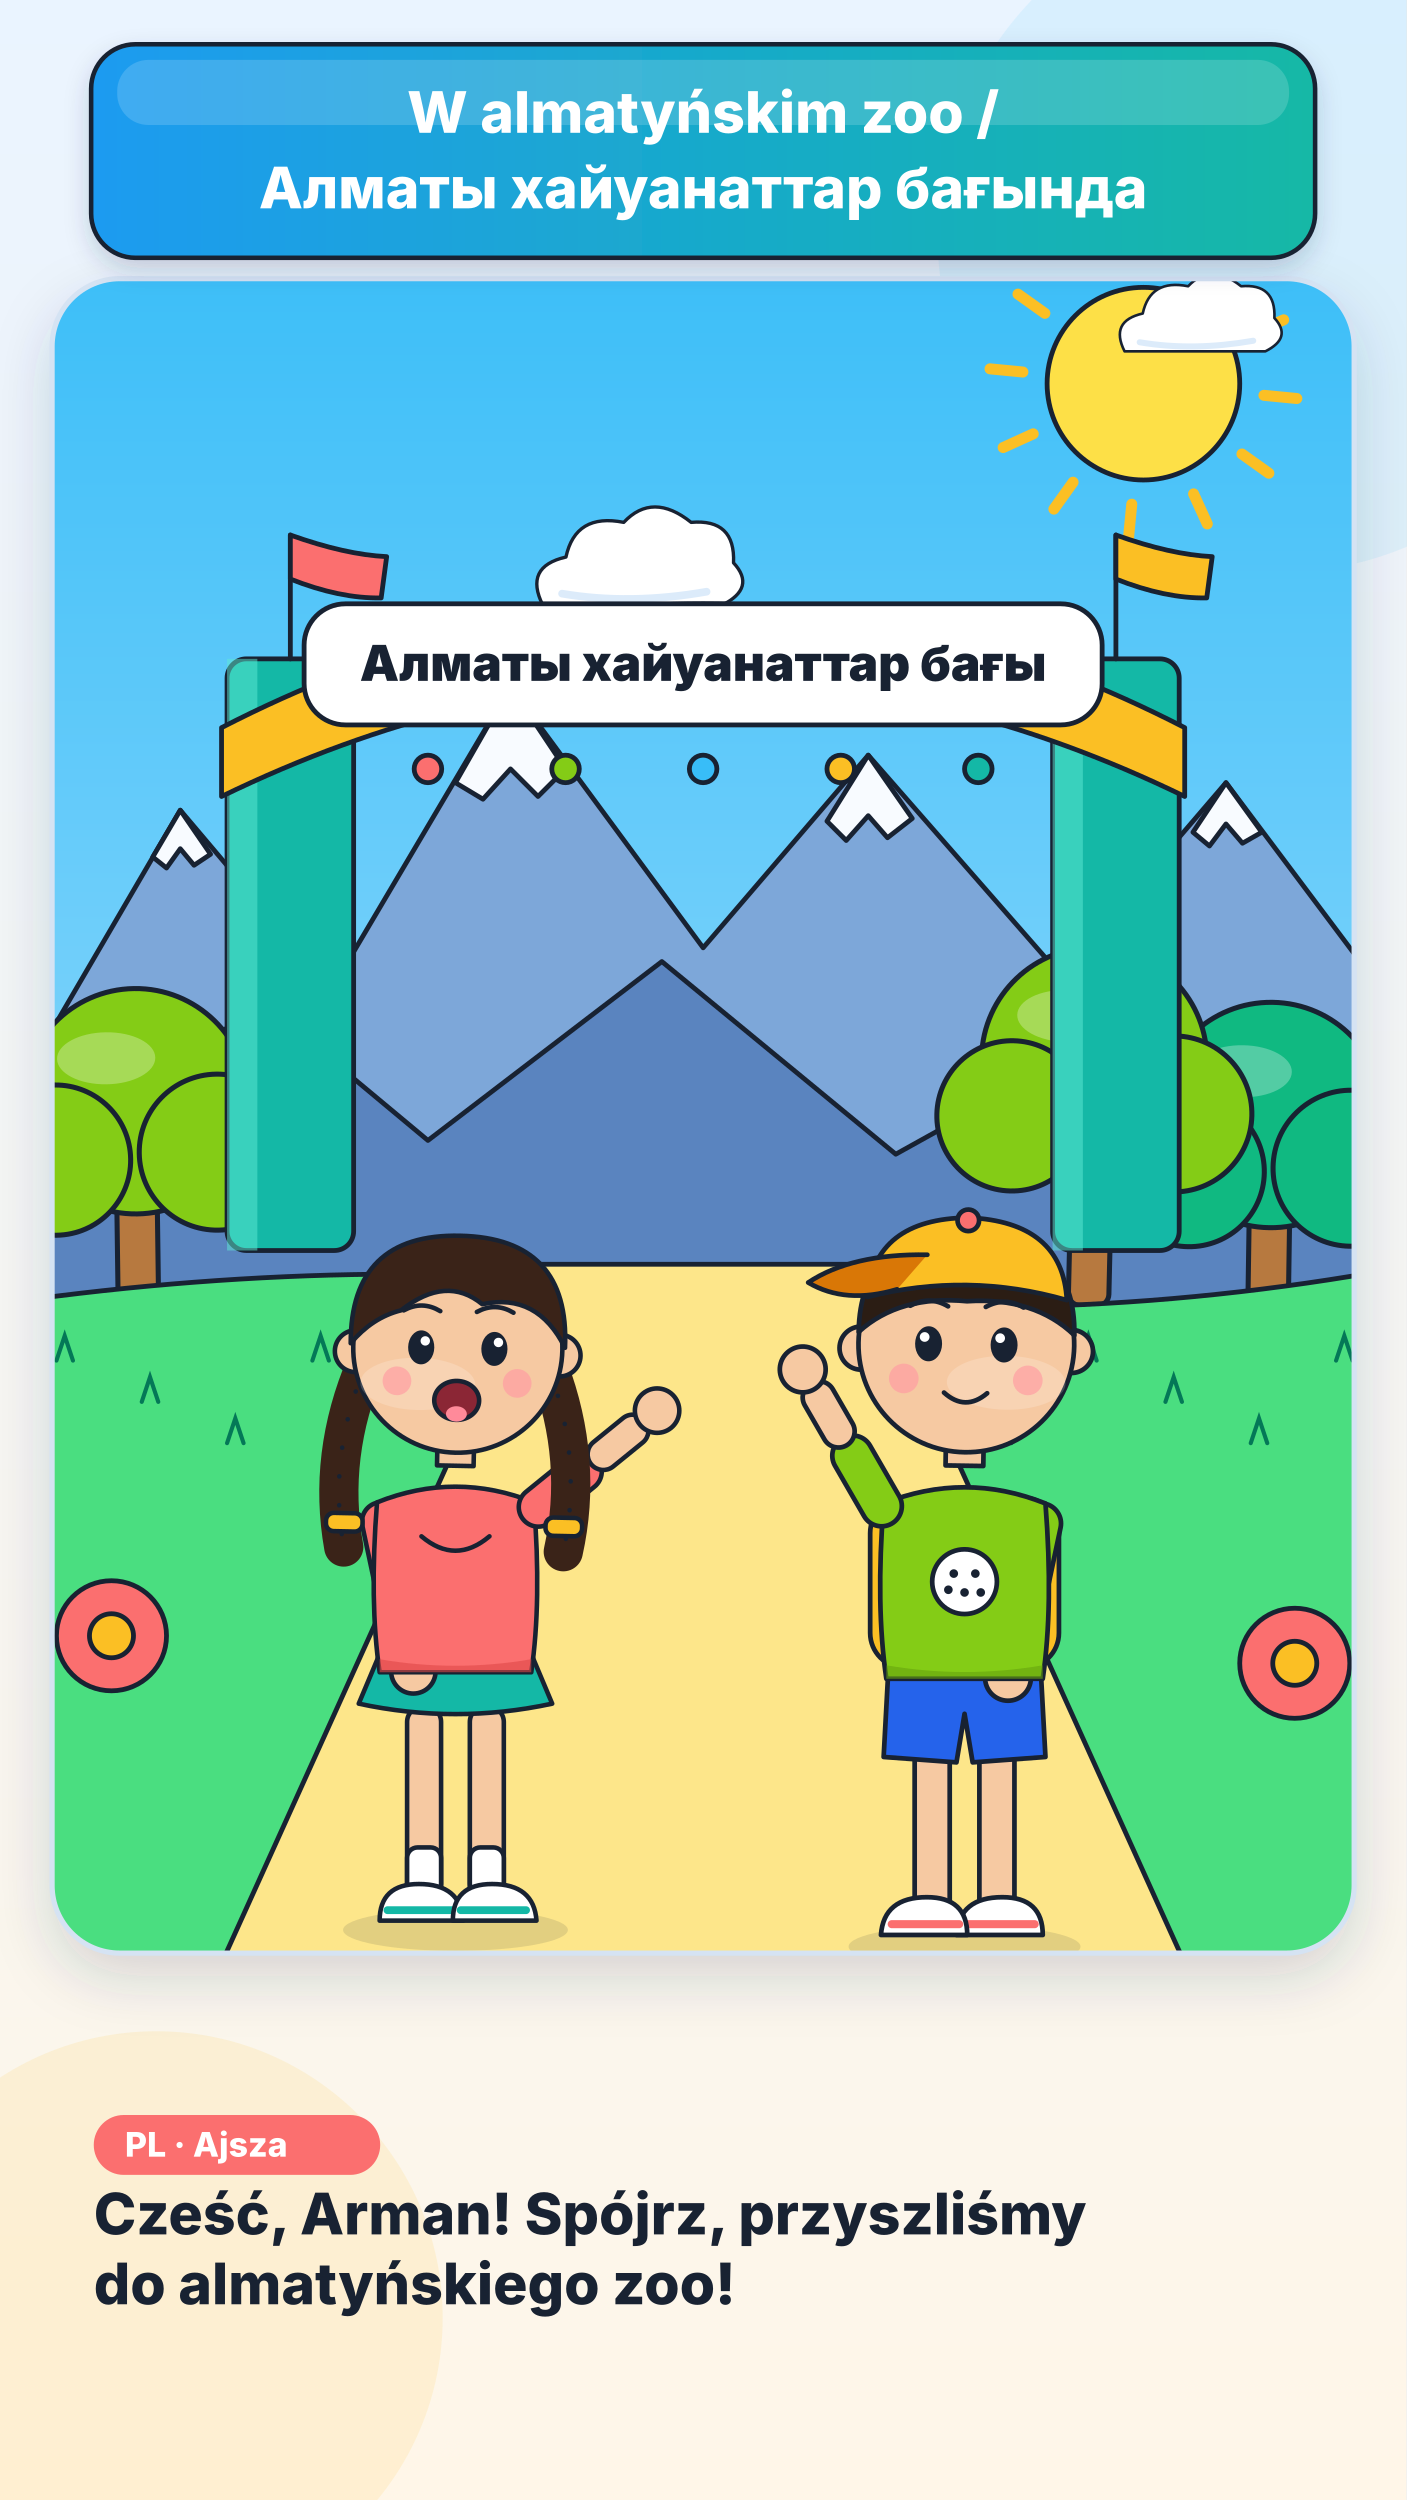
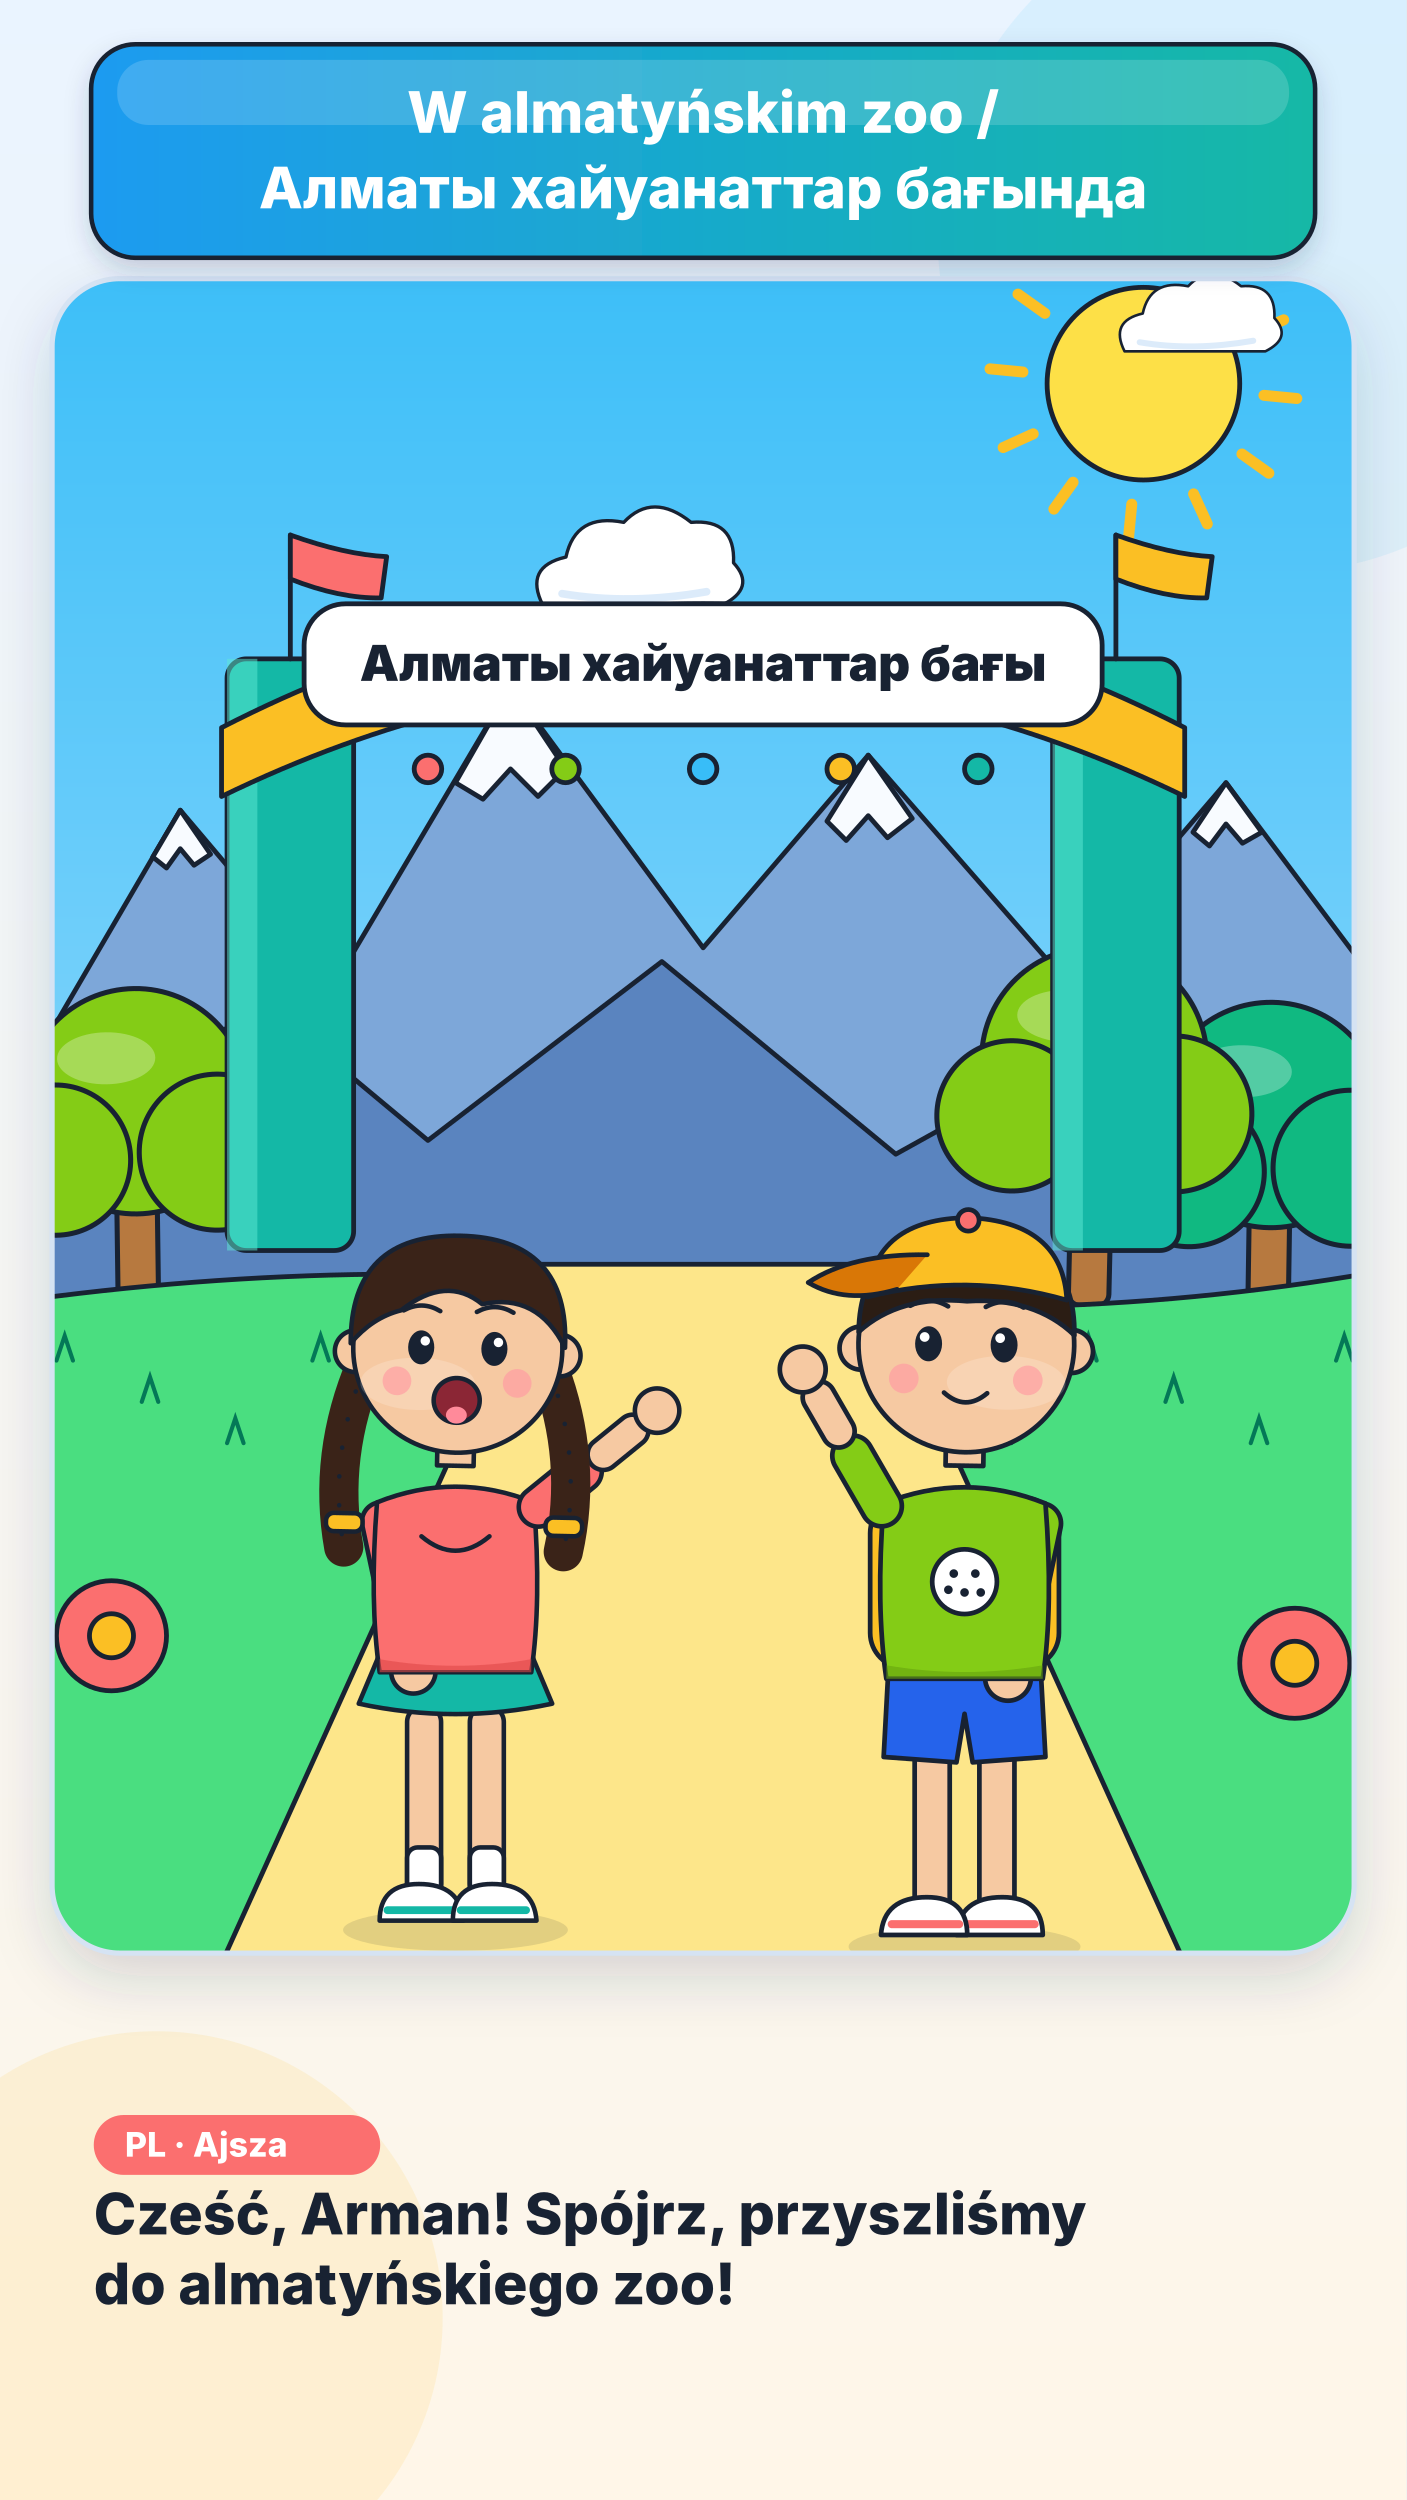
<svg xmlns="http://www.w3.org/2000/svg" viewBox="0 0 1080 1920" width="1080" height="1920" shape-rendering="geometricPrecision" text-rendering="geometricPrecision">
  <g>
    <defs>
      <linearGradient id="bgg" x1="0" y1="0" x2="0" y2="1">
        <stop offset="0" stop-color="#EAF4FF" />
        <stop offset="1" stop-color="#FFF6E8" />
      </linearGradient>
      <filter id="soft" x="-20%" y="-20%" width="140%" height="140%">
        <feDropShadow dx="0" dy="18" stdDeviation="22" flood-color="#1E3A5F" flood-opacity="0.18" />
      </filter>
      <filter id="lift" x="-30%" y="-30%" width="160%" height="160%">
        <feDropShadow dx="0" dy="8" stdDeviation="10" flood-color="#1E3A5F" flood-opacity="0.22" />
      </filter>
      <linearGradient id="hdr" x1="0" y1="0" x2="1" y2="0">
        <stop offset="0" stop-color="#1E9BF0" />
        <stop offset="1" stop-color="#14B8A6" />
      </linearGradient>
      <linearGradient id="cta" x1="0" y1="0" x2="0" y2="1">
        <stop offset="0" stop-color="#FF8A80" />
        <stop offset="0.55" stop-color="#FB6F6F" />
        <stop offset="1" stop-color="#E04848" />
      </linearGradient>
    </defs>
    <rect width="1080" height="1920" fill="url(#bgg)" />
    <circle cx="120" cy="1780" r="220" fill="#FBBF24" opacity="0.12" />
    <circle cx="980" cy="180" r="260" fill="#38BDF8" opacity="0.1" />
  </g>
  <g>
    <defs>
      <clipPath id="cardclip">
        <rect x="40" y="214" width="1000" height="1286" rx="52" />
      </clipPath>
    </defs>
    <rect x="40" y="214" width="1000" height="1286" rx="52" fill="#FFFFFF" filter="url(#soft)" />
    <g clip-path="url(#cardclip)">
      <g transform="translate(40 214)">
        <g opacity="1" transform="translate(500 643) scale(1) translate(-500 -643)">
          <g>
            <g transform="translate(500 682.9877) scale(1.056708) translate(-500 -700)">
              <g>
                <defs>
                  <linearGradient id="sky" x1="0" y1="0" x2="0" y2="1">
                    <stop offset="0" stop-color="#38BDF8" />
                    <stop offset="1" stop-color="#BAE6FD" />
                  </linearGradient>
                </defs>
                <rect width="1000" height="1286" fill="url(#sky)" />
                <g transform="translate(820 130)">
                  <circle r="70" fill="#FDE047" stroke="#182232" stroke-width="3.5" stroke-linecap="round" stroke-linejoin="round" />
                  <path d="M71.621 51.131 L91.154 65.076" stroke="#FBBF24" stroke-width="8" stroke-linecap="round" />
                  <path d="M36.46 80.091 L46.404 101.935" stroke="#FBBF24" stroke-width="8" stroke-linecap="round" />
                  <path d="M-8.47 87.591 L-10.78 111.48" stroke="#FBBF24" stroke-width="8" stroke-linecap="round" />
                  <path d="M-51.131 71.621 L-65.076 91.154" stroke="#FBBF24" stroke-width="8" stroke-linecap="round" />
                  <path d="M-80.091 36.46 L-101.935 46.404" stroke="#FBBF24" stroke-width="8" stroke-linecap="round" />
                  <path d="M-87.591 -8.47 L-111.48 -10.78" stroke="#FBBF24" stroke-width="8" stroke-linecap="round" />
                  <path d="M-71.621 -51.131 L-91.154 -65.076" stroke="#FBBF24" stroke-width="8" stroke-linecap="round" />
                  <path d="M-36.46 -80.091 L-46.404 -101.935" stroke="#FBBF24" stroke-width="8" stroke-linecap="round" />
                  <path d="M8.47 -87.591 L10.78 -111.48" stroke="#FBBF24" stroke-width="8" stroke-linecap="round" />
                  <path d="M51.131 -71.621 L65.076 -91.154" stroke="#FBBF24" stroke-width="8" stroke-linecap="round" />
                  <path d="M80.091 -36.46 L101.935 -46.404" stroke="#FBBF24" stroke-width="8" stroke-linecap="round" />
                  <path d="M87.591 8.47 L111.48 10.78" stroke="#FBBF24" stroke-width="8" stroke-linecap="round" />
                </g>
                <g transform="translate(-131.8 150) scale(1)">
                  <path d="M-90 30 Q-110 -10 -66 -20 Q-56 -66 -6 -56 Q24 -88 64 -56 Q110 -60 108 -14 Q132 12 96 30 Z" fill="#FFFFFF" stroke="#182232" stroke-width="3.5" stroke-linecap="round" stroke-linejoin="round" />
                  <path d="M-70 18 Q0 30 80 16" fill="none" stroke="#DCEBFA" stroke-width="8" stroke-linecap="round" />
                </g>
                <g transform="translate(446.5 270) scale(0.7)">
                  <path d="M-90 30 Q-110 -10 -66 -20 Q-56 -66 -6 -56 Q24 -88 64 -56 Q110 -60 108 -14 Q132 12 96 30 Z" fill="#FFFFFF" stroke="#182232" stroke-width="3.5" stroke-linecap="round" stroke-linejoin="round" />
                  <path d="M-70 18 Q0 30 80 16" fill="none" stroke="#DCEBFA" stroke-width="8" stroke-linecap="round" />
                </g>
                <g transform="translate(855.8 90) scale(0.55)">
                  <path d="M-90 30 Q-110 -10 -66 -20 Q-56 -66 -6 -56 Q24 -88 64 -56 Q110 -60 108 -14 Q132 12 96 30 Z" fill="#FFFFFF" stroke="#182232" stroke-width="3.5" stroke-linecap="round" stroke-linejoin="round" />
                  <path d="M-70 18 Q0 30 80 16" fill="none" stroke="#DCEBFA" stroke-width="8" stroke-linecap="round" />
                </g>
              </g>
              <g transform="translate(0 560) scale(1 1)">
                <path d="M-20 120 L120 -120 L230 10 L360 -210 L500 -20 L620 -160 L760 0 L880 -140 L1030 60 L1030 220 L-20 220 Z" fill="#7DA7D9" stroke="#182232" stroke-width="3.5" stroke-linecap="round" stroke-linejoin="round" />
                <path d="M320 -140 L360 -210 L400 -150 L380 -130 L360 -150 L340 -128 Z M590 -112 L620 -160 L652 -114 L634 -100 L620 -116 L604 -98 Z M100 -86 L120 -120 L142 -88 L130 -80 L120 -92 L110 -78 Z M856 -104 L880 -140 L906 -104 L892 -96 L880 -110 L868 -94 Z" fill="#F8FBFF" stroke="#182232" stroke-width="3.5" stroke-linecap="round" stroke-linejoin="round" />
                <path d="M-20 160 L180 20 L300 120 L470 -10 L640 130 L820 30 L1030 150 L1030 240 L-20 240 Z" fill="#5A84BF" stroke="#182232" stroke-width="3.5" stroke-linecap="round" stroke-linejoin="round" />
              </g>
              <g transform="translate(90 830) scale(1.05) rotate(-0.7821099)">
                <rect x="-14" y="-120" width="28" height="120" rx="8" fill="#B7793F" stroke="#182232" stroke-width="3.5" stroke-linecap="round" stroke-linejoin="round" />
                <circle cx="0" cy="-170" r="78" fill="#84CC16" stroke="#182232" stroke-width="3.5" stroke-linecap="round" stroke-linejoin="round" />
                <circle cx="-56" cy="-130" r="52" fill="#84CC16" stroke="#182232" stroke-width="3.5" stroke-linecap="round" stroke-linejoin="round" />
                <circle cx="56" cy="-134" r="54" fill="#84CC16" stroke="#182232" stroke-width="3.5" stroke-linecap="round" stroke-linejoin="round" />
                <ellipse cx="-20" cy="-200" rx="34" ry="18" fill="#FFFFFF" opacity="0.28" />
              </g>
              <g transform="translate(910 840) scale(1.05) rotate(0.8628918)">
                <rect x="-14" y="-120" width="28" height="120" rx="8" fill="#B7793F" stroke="#182232" stroke-width="3.5" stroke-linecap="round" stroke-linejoin="round" />
                <circle cx="0" cy="-170" r="78" fill="#10B981" stroke="#182232" stroke-width="3.5" stroke-linecap="round" stroke-linejoin="round" />
                <circle cx="-56" cy="-130" r="52" fill="#10B981" stroke="#182232" stroke-width="3.5" stroke-linecap="round" stroke-linejoin="round" />
                <circle cx="56" cy="-134" r="54" fill="#10B981" stroke="#182232" stroke-width="3.5" stroke-linecap="round" stroke-linejoin="round" />
                <ellipse cx="-20" cy="-200" rx="34" ry="18" fill="#FFFFFF" opacity="0.28" />
              </g>
              <g transform="translate(780 800) scale(1.05) rotate(1.361237)">
                <rect x="-14" y="-120" width="28" height="120" rx="8" fill="#B7793F" stroke="#182232" stroke-width="3.5" stroke-linecap="round" stroke-linejoin="round" />
                <circle cx="0" cy="-170" r="78" fill="#84CC16" stroke="#182232" stroke-width="3.5" stroke-linecap="round" stroke-linejoin="round" />
                <circle cx="-56" cy="-130" r="52" fill="#84CC16" stroke="#182232" stroke-width="3.5" stroke-linecap="round" stroke-linejoin="round" />
                <circle cx="56" cy="-134" r="54" fill="#84CC16" stroke="#182232" stroke-width="3.5" stroke-linecap="round" stroke-linejoin="round" />
                <ellipse cx="-20" cy="-200" rx="34" ry="18" fill="#FFFFFF" opacity="0.28" />
              </g>
              <g>
                <path d="M-20 800 Q250 760 500 790 Q760 820 1020 770 L1020 1306 L-20 1306 Z" fill="#4ADE80" stroke="#182232" stroke-width="3.5" stroke-linecap="round" stroke-linejoin="round" />
                <path d="M30 840 l6 -18 l6 18" fill="none" stroke="#047857" stroke-width="3" stroke-linecap="round" />
                <path d="M92 870 l6 -18 l6 18" fill="none" stroke="#047857" stroke-width="3" stroke-linecap="round" />
                <path d="M154 900 l6 -18 l6 18" fill="none" stroke="#047857" stroke-width="3" stroke-linecap="round" />
                <path d="M216 840 l6 -18 l6 18" fill="none" stroke="#047857" stroke-width="3" stroke-linecap="round" />
                <path d="M278 870 l6 -18 l6 18" fill="none" stroke="#047857" stroke-width="3" stroke-linecap="round" />
                <path d="M340 900 l6 -18 l6 18" fill="none" stroke="#047857" stroke-width="3" stroke-linecap="round" />
                <path d="M402 840 l6 -18 l6 18" fill="none" stroke="#047857" stroke-width="3" stroke-linecap="round" />
                <path d="M464 870 l6 -18 l6 18" fill="none" stroke="#047857" stroke-width="3" stroke-linecap="round" />
                <path d="M526 900 l6 -18 l6 18" fill="none" stroke="#047857" stroke-width="3" stroke-linecap="round" />
                <path d="M588 840 l6 -18 l6 18" fill="none" stroke="#047857" stroke-width="3" stroke-linecap="round" />
                <path d="M650 870 l6 -18 l6 18" fill="none" stroke="#047857" stroke-width="3" stroke-linecap="round" />
                <path d="M712 900 l6 -18 l6 18" fill="none" stroke="#047857" stroke-width="3" stroke-linecap="round" />
                <path d="M774 840 l6 -18 l6 18" fill="none" stroke="#047857" stroke-width="3" stroke-linecap="round" />
                <path d="M836 870 l6 -18 l6 18" fill="none" stroke="#047857" stroke-width="3" stroke-linecap="round" />
                <path d="M898 900 l6 -18 l6 18" fill="none" stroke="#047857" stroke-width="3" stroke-linecap="round" />
                <path d="M960 840 l6 -18 l6 18" fill="none" stroke="#047857" stroke-width="3" stroke-linecap="round" />
              </g>
              <path d="M380 770 L620 770 L860 1300 L140 1300 Z" fill="#FDE68A" stroke="#182232" stroke-width="3.5" stroke-linecap="round" stroke-linejoin="round" />
              <g transform="translate(500 760)">
                <g>
                  <rect x="-346" y="-430" width="92" height="430" rx="14" fill="#14B8A6" stroke="#182232" stroke-width="3.5" stroke-linecap="round" stroke-linejoin="round" />
                  <rect x="-346" y="-430" width="22" height="430" fill="#5EEAD4" opacity="0.5" />
                  <path d="M-300 -430 L-300 -520" stroke="#182232" stroke-width="3.5" stroke-linecap="round" stroke-linejoin="round" />
                  <path d="M-300 -520 Q-260 -505.713 -230 -504.287 L-234 -474.287 Q-264 -473.713 -300 -488 Z" fill="#FB6F6F" stroke="#182232" stroke-width="3.5" stroke-linecap="round" stroke-linejoin="round" />
                </g>
                <g>
                  <rect x="254" y="-430" width="92" height="430" rx="14" fill="#14B8A6" stroke="#182232" stroke-width="3.5" stroke-linecap="round" stroke-linejoin="round" />
                  <rect x="254" y="-430" width="22" height="430" fill="#5EEAD4" opacity="0.5" />
                  <path d="M300 -430 L300 -520" stroke="#182232" stroke-width="3.5" stroke-linecap="round" stroke-linejoin="round" />
                  <path d="M300 -520 Q340 -505.713 370 -504.287 L366 -474.287 Q336 -473.713 300 -488 Z" fill="#FBBF24" stroke="#182232" stroke-width="3.5" stroke-linecap="round" stroke-linejoin="round" />
                </g>
                <path d="M-350 -380 Q0 -560 350 -380 L350 -330 Q0 -500 -350 -330 Z" fill="#FBBF24" stroke="#182232" stroke-width="3.5" stroke-linecap="round" stroke-linejoin="round" />
                <rect x="-290" y="-470" width="580" height="88" rx="30" fill="#FFFFFF" stroke="#182232" stroke-width="3.5" stroke-linecap="round" stroke-linejoin="round" />
                <text x="0" y="-414" text-anchor="middle" font-family="Inter" font-weight="900" font-size="36" fill="#182232">Алматы хайуанаттар бағы</text>
                <circle cx="-200" cy="-350" r="10" fill="#FB6F6F" stroke="#182232" stroke-width="3.5" stroke-linecap="round" stroke-linejoin="round" />
                <circle cx="-100" cy="-350" r="10" fill="#84CC16" stroke="#182232" stroke-width="3.5" stroke-linecap="round" stroke-linejoin="round" />
                <circle cx="0" cy="-350" r="10" fill="#38BDF8" stroke="#182232" stroke-width="3.5" stroke-linecap="round" stroke-linejoin="round" />
                <circle cx="100" cy="-350" r="10" fill="#FBBF24" stroke="#182232" stroke-width="3.5" stroke-linecap="round" stroke-linejoin="round" />
                <circle cx="200" cy="-350" r="10" fill="#14B8A6" stroke="#182232" stroke-width="3.5" stroke-linecap="round" stroke-linejoin="round" />
              </g>
              <g transform="translate(70 1040)">
                <circle r="40" fill="#FB6F6F" stroke="#182232" stroke-width="3.5" stroke-linecap="round" stroke-linejoin="round" />
                <circle r="16" fill="#FBBF24" stroke="#182232" stroke-width="3.5" stroke-linecap="round" stroke-linejoin="round" />
              </g>
              <g transform="translate(930 1060)">
                <circle r="40" fill="#FB6F6F" stroke="#182232" stroke-width="3.5" stroke-linecap="round" stroke-linejoin="round" />
                <circle r="16" fill="#FBBF24" stroke="#182232" stroke-width="3.5" stroke-linecap="round" stroke-linejoin="round" />
              </g>
              <g transform="translate(320 1250) scale(0.95 0.95)">
                <ellipse cx="0" cy="4" rx="86" ry="16" fill="#182232" opacity="0.12" />
                <g transform="translate(0 2.880881)">
                  <rect x="-37" y="-170" width="26" height="150" rx="12" fill="#F6C9A2" stroke="#182232" stroke-width="3.5" stroke-linecap="round" stroke-linejoin="round" />
                  <rect x="11" y="-170" width="26" height="150" rx="12" fill="#F6C9A2" stroke="#182232" stroke-width="3.5" stroke-linecap="round" stroke-linejoin="round" />
                  <rect x="-37" y="-62" width="26" height="36" rx="8" fill="#FFFFFF" stroke="#182232" stroke-width="3.5" stroke-linecap="round" stroke-linejoin="round" />
                  <rect x="11" y="-62" width="26" height="36" rx="8" fill="#FFFFFF" stroke="#182232" stroke-width="3.5" stroke-linecap="round" stroke-linejoin="round" />
                  <g>
                    <path d="M-58 -6 Q-58 -34 -28 -34 Q4 -34 6 -6 Z" fill="#FFFFFF" stroke="#182232" stroke-width="3.5" stroke-linecap="round" stroke-linejoin="round" />
                    <path d="M-52 -14 L-2 -14" stroke="#14B8A6" stroke-width="6" stroke-linecap="round" />
                  </g>
                  <g>
                    <path d="M-2 -6 Q-2 -34 28 -34 Q60 -34 62 -6 Z" fill="#FFFFFF" stroke="#182232" stroke-width="3.5" stroke-linecap="round" stroke-linejoin="round" />
                    <path d="M4 -14 L54 -14" stroke="#14B8A6" stroke-width="6" stroke-linecap="round" />
                  </g>
                  <path d="M-58 -150 L-74 -112 Q0 -96 74 -112 L58 -150 Q0 -160 -58 -150 Z" fill="#14B8A6" stroke="#182232" stroke-width="3.5" stroke-linecap="round" stroke-linejoin="round" transform="translate(0 -60)" />
                  <g transform="translate(-58 -318)">
                    <g transform="rotate(-12)">
                      <rect x="-15" y="-8" width="30" height="73.16" rx="15" fill="#FB6F6F" stroke="#182232" stroke-width="3.5" stroke-linecap="round" stroke-linejoin="round" />
                      <rect x="-12" y="59" width="24" height="53.1" rx="12" fill="#F6C9A2" stroke="#182232" stroke-width="3.5" stroke-linecap="round" stroke-linejoin="round" />
                      <circle cx="0" cy="124" r="17" fill="#F6C9A2" stroke="#182232" stroke-width="3.5" stroke-linecap="round" stroke-linejoin="round" />
                    </g>
                  </g>
                  <path d="M-60 -326 Q-66 -250 -58 -196 L58 -196 Q66 -250 60 -326 Q0 -350 -60 -326 Z" fill="#FB6F6F" stroke="#182232" stroke-width="3.5" stroke-linecap="round" stroke-linejoin="round" />
                  <path d="M-58 -206 Q0 -196 58 -206 L58 -196 L-58 -196 Z" fill="#E04848" opacity="0.6" />
                  <path d="M-26 -300 Q0 -278 26 -300" fill="none" stroke="#182232" stroke-width="3.5" stroke-linecap="round" stroke-linejoin="round" />
                  <g transform="translate(58 -318)">
                    <g transform="rotate(-129.0768)">
                      <rect x="-15" y="-8" width="30" height="73.16" rx="15" fill="#FB6F6F" stroke="#182232" stroke-width="3.5" stroke-linecap="round" stroke-linejoin="round" />
                      <rect x="-12" y="59" width="24" height="53.1" rx="12" fill="#F6C9A2" stroke="#182232" stroke-width="3.5" stroke-linecap="round" stroke-linejoin="round" />
                      <circle cx="0" cy="124" r="17" fill="#F6C9A2" stroke="#182232" stroke-width="3.5" stroke-linecap="round" stroke-linejoin="round" />
                    </g>
                  </g>
                  <g transform="translate(0 -360) rotate(1.225814)">
                    <rect x="-14" y="-24" width="28" height="30" fill="#F6C9A2" stroke="#182232" stroke-width="3.5" stroke-linecap="round" stroke-linejoin="round" />
                    <g>
                      <path d="M-70 -70 Q-98 0 -84 70" fill="none" stroke="#3A2318" stroke-width="30" stroke-linecap="round" />
                      <path d="M-70 -70 Q-98 0 -84 70" fill="none" stroke="#182232" stroke-width="3.5" stroke-linecap="round" stroke-dasharray="0.1 22" />
                      <rect x="-98" y="44" width="28" height="14" rx="6" fill="#FBBF24" stroke="#182232" stroke-width="3.5" stroke-linecap="round" stroke-linejoin="round" />
                    </g>
                    <g>
                      <path d="M70 -70 Q98 0 84 70" fill="none" stroke="#3A2318" stroke-width="30" stroke-linecap="round" />
                      <path d="M70 -70 Q98 0 84 70" fill="none" stroke="#182232" stroke-width="3.5" stroke-linecap="round" stroke-dasharray="0.1 22" />
                      <rect x="70" y="44" width="28" height="14" rx="6" fill="#FBBF24" stroke="#182232" stroke-width="3.5" stroke-linecap="round" stroke-linejoin="round" />
                    </g>
                    <circle cx="-78" cy="-80" r="16" fill="#F6C9A2" stroke="#182232" stroke-width="3.5" stroke-linecap="round" stroke-linejoin="round" />
                    <circle cx="78" cy="-80" r="16" fill="#F6C9A2" stroke="#182232" stroke-width="3.5" stroke-linecap="round" stroke-linejoin="round" />
                    <circle cx="0" cy="-84" r="80" fill="#F6C9A2" stroke="#182232" stroke-width="3.5" stroke-linecap="round" stroke-linejoin="round" />
                    <ellipse cx="-30" cy="-56" rx="44" ry="20" fill="#FFFFFF" opacity="0.18" />
                    <path d="M-82 -86 Q-84 -170 0 -170 Q84 -170 82 -86 Q60 -128 18 -118 Q-10 -140 -44 -112 Q-66 -106 -82 -86 Z" fill="#3A2318" stroke="#182232" stroke-width="3.5" stroke-linecap="round" stroke-linejoin="round" />
                    <g transform="translate(-28 -84) scale(1 1)">
                      <ellipse rx="10" ry="13" fill="#182232" />
                      <circle cx="3" cy="-5" r="3.6" fill="#FFFFFF" />
                    </g>
                    <g transform="translate(28 -84) scale(1 1)">
                      <ellipse rx="10" ry="13" fill="#182232" />
                      <circle cx="3" cy="-5" r="3.6" fill="#FFFFFF" />
                    </g>
                    <path d="M-42 -112 Q-28 -120 -14 -112" fill="none" stroke="#182232" stroke-width="3.5" stroke-linecap="round" stroke-linejoin="round" />
                    <path d="M14 -112 Q28 -120 42 -112" fill="none" stroke="#182232" stroke-width="3.5" stroke-linecap="round" stroke-linejoin="round" />
                    <circle cx="-46" cy="-58" r="11" fill="#FF9AA2" opacity="0.65" />
                    <circle cx="46" cy="-58" r="11" fill="#FF9AA2" opacity="0.65" />
                    <g>
-                       <ellipse cx="0" cy="-44" rx="17.18" ry="14.9" fill="#8B2635" stroke="#182232" stroke-width="3.5" stroke-linecap="round" stroke-linejoin="round" />
-                       <ellipse cx="0" cy="-33.64" rx="8" ry="5.907" fill="#FF8A9A" />
+                       <ellipse cx="0" cy="-44" rx="17.62" ry="17.1" fill="#8B2635" stroke="#182232" stroke-width="3.5" stroke-linecap="round" stroke-linejoin="round" />
+                       <ellipse cx="0" cy="-32.76" rx="8" ry="6.493" fill="#FF8A9A" />
                    </g>
                  </g>
                </g>
              </g>
              <g transform="translate(690 1262) scale(-0.98 0.98)">
                <ellipse cx="0" cy="4" rx="86" ry="16" fill="#182232" opacity="0.12" />
                <g transform="translate(0 1.361971)">
                  <rect x="-37" y="-170" width="26" height="150" rx="12" fill="#F6C9A2" stroke="#182232" stroke-width="3.5" stroke-linecap="round" stroke-linejoin="round" />
                  <rect x="11" y="-170" width="26" height="150" rx="12" fill="#F6C9A2" stroke="#182232" stroke-width="3.5" stroke-linecap="round" stroke-linejoin="round" />
                  <g>
                    <path d="M-58 -6 Q-58 -34 -28 -34 Q4 -34 6 -6 Z" fill="#FFFFFF" stroke="#182232" stroke-width="3.5" stroke-linecap="round" stroke-linejoin="round" />
                    <path d="M-52 -14 L-2 -14" stroke="#FB6F6F" stroke-width="6" stroke-linecap="round" />
                  </g>
                  <g>
                    <path d="M-2 -6 Q-2 -34 28 -34 Q60 -34 62 -6 Z" fill="#FFFFFF" stroke="#182232" stroke-width="3.5" stroke-linecap="round" stroke-linejoin="round" />
                    <path d="M4 -14 L54 -14" stroke="#FB6F6F" stroke-width="6" stroke-linecap="round" />
                  </g>
                  <path d="M-56 -212 L-60 -138 L-6 -134 L0 -170 L6 -134 L60 -138 L56 -212 Z" fill="#2563EB" stroke="#182232" stroke-width="3.5" stroke-linecap="round" stroke-linejoin="round" />
                  <rect x="-70" y="-330" width="140" height="126" rx="26" fill="#FBBF24" stroke="#182232" stroke-width="3.5" stroke-linecap="round" stroke-linejoin="round" />
                  <g transform="translate(-58 -318)">
                    <g transform="rotate(-12)">
                      <rect x="-15" y="-8" width="30" height="73.16" rx="15" fill="#84CC16" stroke="#182232" stroke-width="3.5" stroke-linecap="round" stroke-linejoin="round" />
                      <rect x="-12" y="59" width="24" height="53.1" rx="12" fill="#F6C9A2" stroke="#182232" stroke-width="3.5" stroke-linecap="round" stroke-linejoin="round" />
                      <circle cx="0" cy="124" r="17" fill="#F6C9A2" stroke="#182232" stroke-width="3.5" stroke-linecap="round" stroke-linejoin="round" />
                    </g>
                  </g>
                  <path d="M-60 -326 Q-66 -250 -58 -196 L58 -196 Q66 -250 60 -326 Q0 -350 -60 -326 Z" fill="#84CC16" stroke="#182232" stroke-width="3.5" stroke-linecap="round" stroke-linejoin="round" />
                  <path d="M-58 -206 Q0 -196 58 -206 L58 -196 L-58 -196 Z" fill="#65A30D" opacity="0.6" />
                  <g transform="translate(0 -268)">
                    <circle r="24" fill="#FFFFFF" stroke="#182232" stroke-width="3.5" stroke-linecap="round" stroke-linejoin="round" />
                    <circle cx="-8" cy="-6" r="3.2" fill="#182232" />
                    <circle cx="8" cy="-6" r="3.2" fill="#182232" />
                    <circle cx="0" cy="8" r="3.2" fill="#182232" />
                    <circle cx="-12" cy="8" r="3.2" fill="#182232" />
                    <circle cx="12" cy="6" r="3.2" fill="#182232" />
                  </g>
                  <g transform="translate(58 -318)">
                    <g transform="rotate(-150)">
                      <rect x="-15" y="-8" width="30" height="73.16" rx="15" fill="#84CC16" stroke="#182232" stroke-width="3.5" stroke-linecap="round" stroke-linejoin="round" />
                      <rect x="-12" y="59" width="24" height="53.1" rx="12" fill="#F6C9A2" stroke="#182232" stroke-width="3.5" stroke-linecap="round" stroke-linejoin="round" />
                      <circle cx="0" cy="124" r="17" fill="#F6C9A2" stroke="#182232" stroke-width="3.5" stroke-linecap="round" stroke-linejoin="round" />
                    </g>
                  </g>
                  <g transform="translate(0 -360) rotate(-0.907981)">
                    <rect x="-14" y="-24" width="28" height="30" fill="#F6C9A2" stroke="#182232" stroke-width="3.5" stroke-linecap="round" stroke-linejoin="round" />
                    <circle cx="-78" cy="-80" r="16" fill="#F6C9A2" stroke="#182232" stroke-width="3.5" stroke-linecap="round" stroke-linejoin="round" />
                    <circle cx="78" cy="-80" r="16" fill="#F6C9A2" stroke="#182232" stroke-width="3.5" stroke-linecap="round" stroke-linejoin="round" />
                    <circle cx="0" cy="-84" r="80" fill="#F6C9A2" stroke="#182232" stroke-width="3.5" stroke-linecap="round" stroke-linejoin="round" />
                    <ellipse cx="-30" cy="-56" rx="44" ry="20" fill="#FFFFFF" opacity="0.18" />
                    <g>
                      <path d="M-80 -92 Q-80 -166 0 -168 Q80 -166 80 -92 Q50 -120 0 -116 Q-50 -120 -80 -92 Z" fill="#2B1D14" stroke="#182232" stroke-width="3.5" stroke-linecap="round" stroke-linejoin="round" />
                      <path d="M-74 -118 Q-70 -176 0 -178 Q70 -176 74 -118 Q0 -138 -74 -118 Z" fill="#FBBF24" stroke="#182232" stroke-width="3.5" stroke-linecap="round" stroke-linejoin="round" />
                      <path d="M30 -150 Q86 -150 118 -128 Q90 -112 52 -124" fill="#D97706" stroke="#182232" stroke-width="3.5" stroke-linecap="round" stroke-linejoin="round" />
                      <circle cx="0" cy="-176" r="8" fill="#FB6F6F" stroke="#182232" stroke-width="3.5" stroke-linecap="round" stroke-linejoin="round" />
                    </g>
                    <g transform="translate(-28 -84) scale(1 1)">
                      <ellipse rx="10" ry="13" fill="#182232" />
                      <circle cx="3" cy="-5" r="3.6" fill="#FFFFFF" />
                    </g>
                    <g transform="translate(28 -84) scale(1 1)">
                      <ellipse rx="10" ry="13" fill="#182232" />
                      <circle cx="3" cy="-5" r="3.6" fill="#FFFFFF" />
                    </g>
                    <path d="M-42 -112 Q-28 -120 -14 -112" fill="none" stroke="#182232" stroke-width="3.5" stroke-linecap="round" stroke-linejoin="round" />
                    <path d="M14 -112 Q28 -120 42 -112" fill="none" stroke="#182232" stroke-width="3.5" stroke-linecap="round" stroke-linejoin="round" />
                    <circle cx="-46" cy="-58" r="11" fill="#FF9AA2" opacity="0.65" />
                    <circle cx="46" cy="-58" r="11" fill="#FF9AA2" opacity="0.65" />
                    <path d="M-16 -48 Q0 -34 16 -48" fill="none" stroke="#182232" stroke-width="3.5" stroke-linecap="round" stroke-linejoin="round" />
                  </g>
                </g>
              </g>
            </g>
          </g>
        </g>
        <rect width="1000" height="1286" fill="#FFFFFF" opacity="0" />
      </g>
    </g>
    <rect x="40" y="214" width="1000" height="1286" rx="52" fill="none" stroke="#D5E3F3" stroke-width="4" />
  </g>
  <g transform="translate(540 116)" opacity="1">
    <rect x="-470" y="-82" width="940" height="164" rx="34" fill="url(#hdr)" filter="url(#lift)" />
    <rect x="-470" y="-82" width="940" height="164" rx="34" fill="none" stroke="#182232" stroke-width="3.5" stroke-linecap="round" stroke-linejoin="round" />
    <rect x="-450" y="-70" width="900" height="50" rx="24" fill="#FFFFFF" opacity="0.16" />
    <text x="0" y="-14" text-anchor="middle" font-family="Inter, &quot;DejaVu Sans&quot;, sans-serif" font-weight="800" font-size="44" fill="#FFFFFF">W almatyńskim zoo /</text>
    <text x="0" y="44" text-anchor="middle" font-family="Inter, &quot;DejaVu Sans&quot;, sans-serif" font-weight="800" font-size="44" fill="#FFFFFF">Алматы хайуанаттар бағында</text>
  </g>
  <g opacity="1">
    <g opacity="1">
      <rect x="72" y="1624.32" width="220" height="46" rx="23" fill="#FB6F6F" />
      <text x="96" y="1656.32" font-family="Inter, &quot;DejaVu Sans&quot;, sans-serif" font-weight="800" font-size="26" fill="#FFFFFF">PL · Ajsza</text>
      <text x="72" y="1716" font-family="Inter, &quot;DejaVu Sans&quot;, sans-serif" font-weight="800" font-size="44" fill="#182232">Cześć, Arman! Spójrz, przyszliśmy</text>
      <text x="72" y="1769.68" font-family="Inter, &quot;DejaVu Sans&quot;, sans-serif" font-weight="800" font-size="44" fill="#182232">do almatyńskiego zoo!</text>
    </g>
  </g>
</svg>
